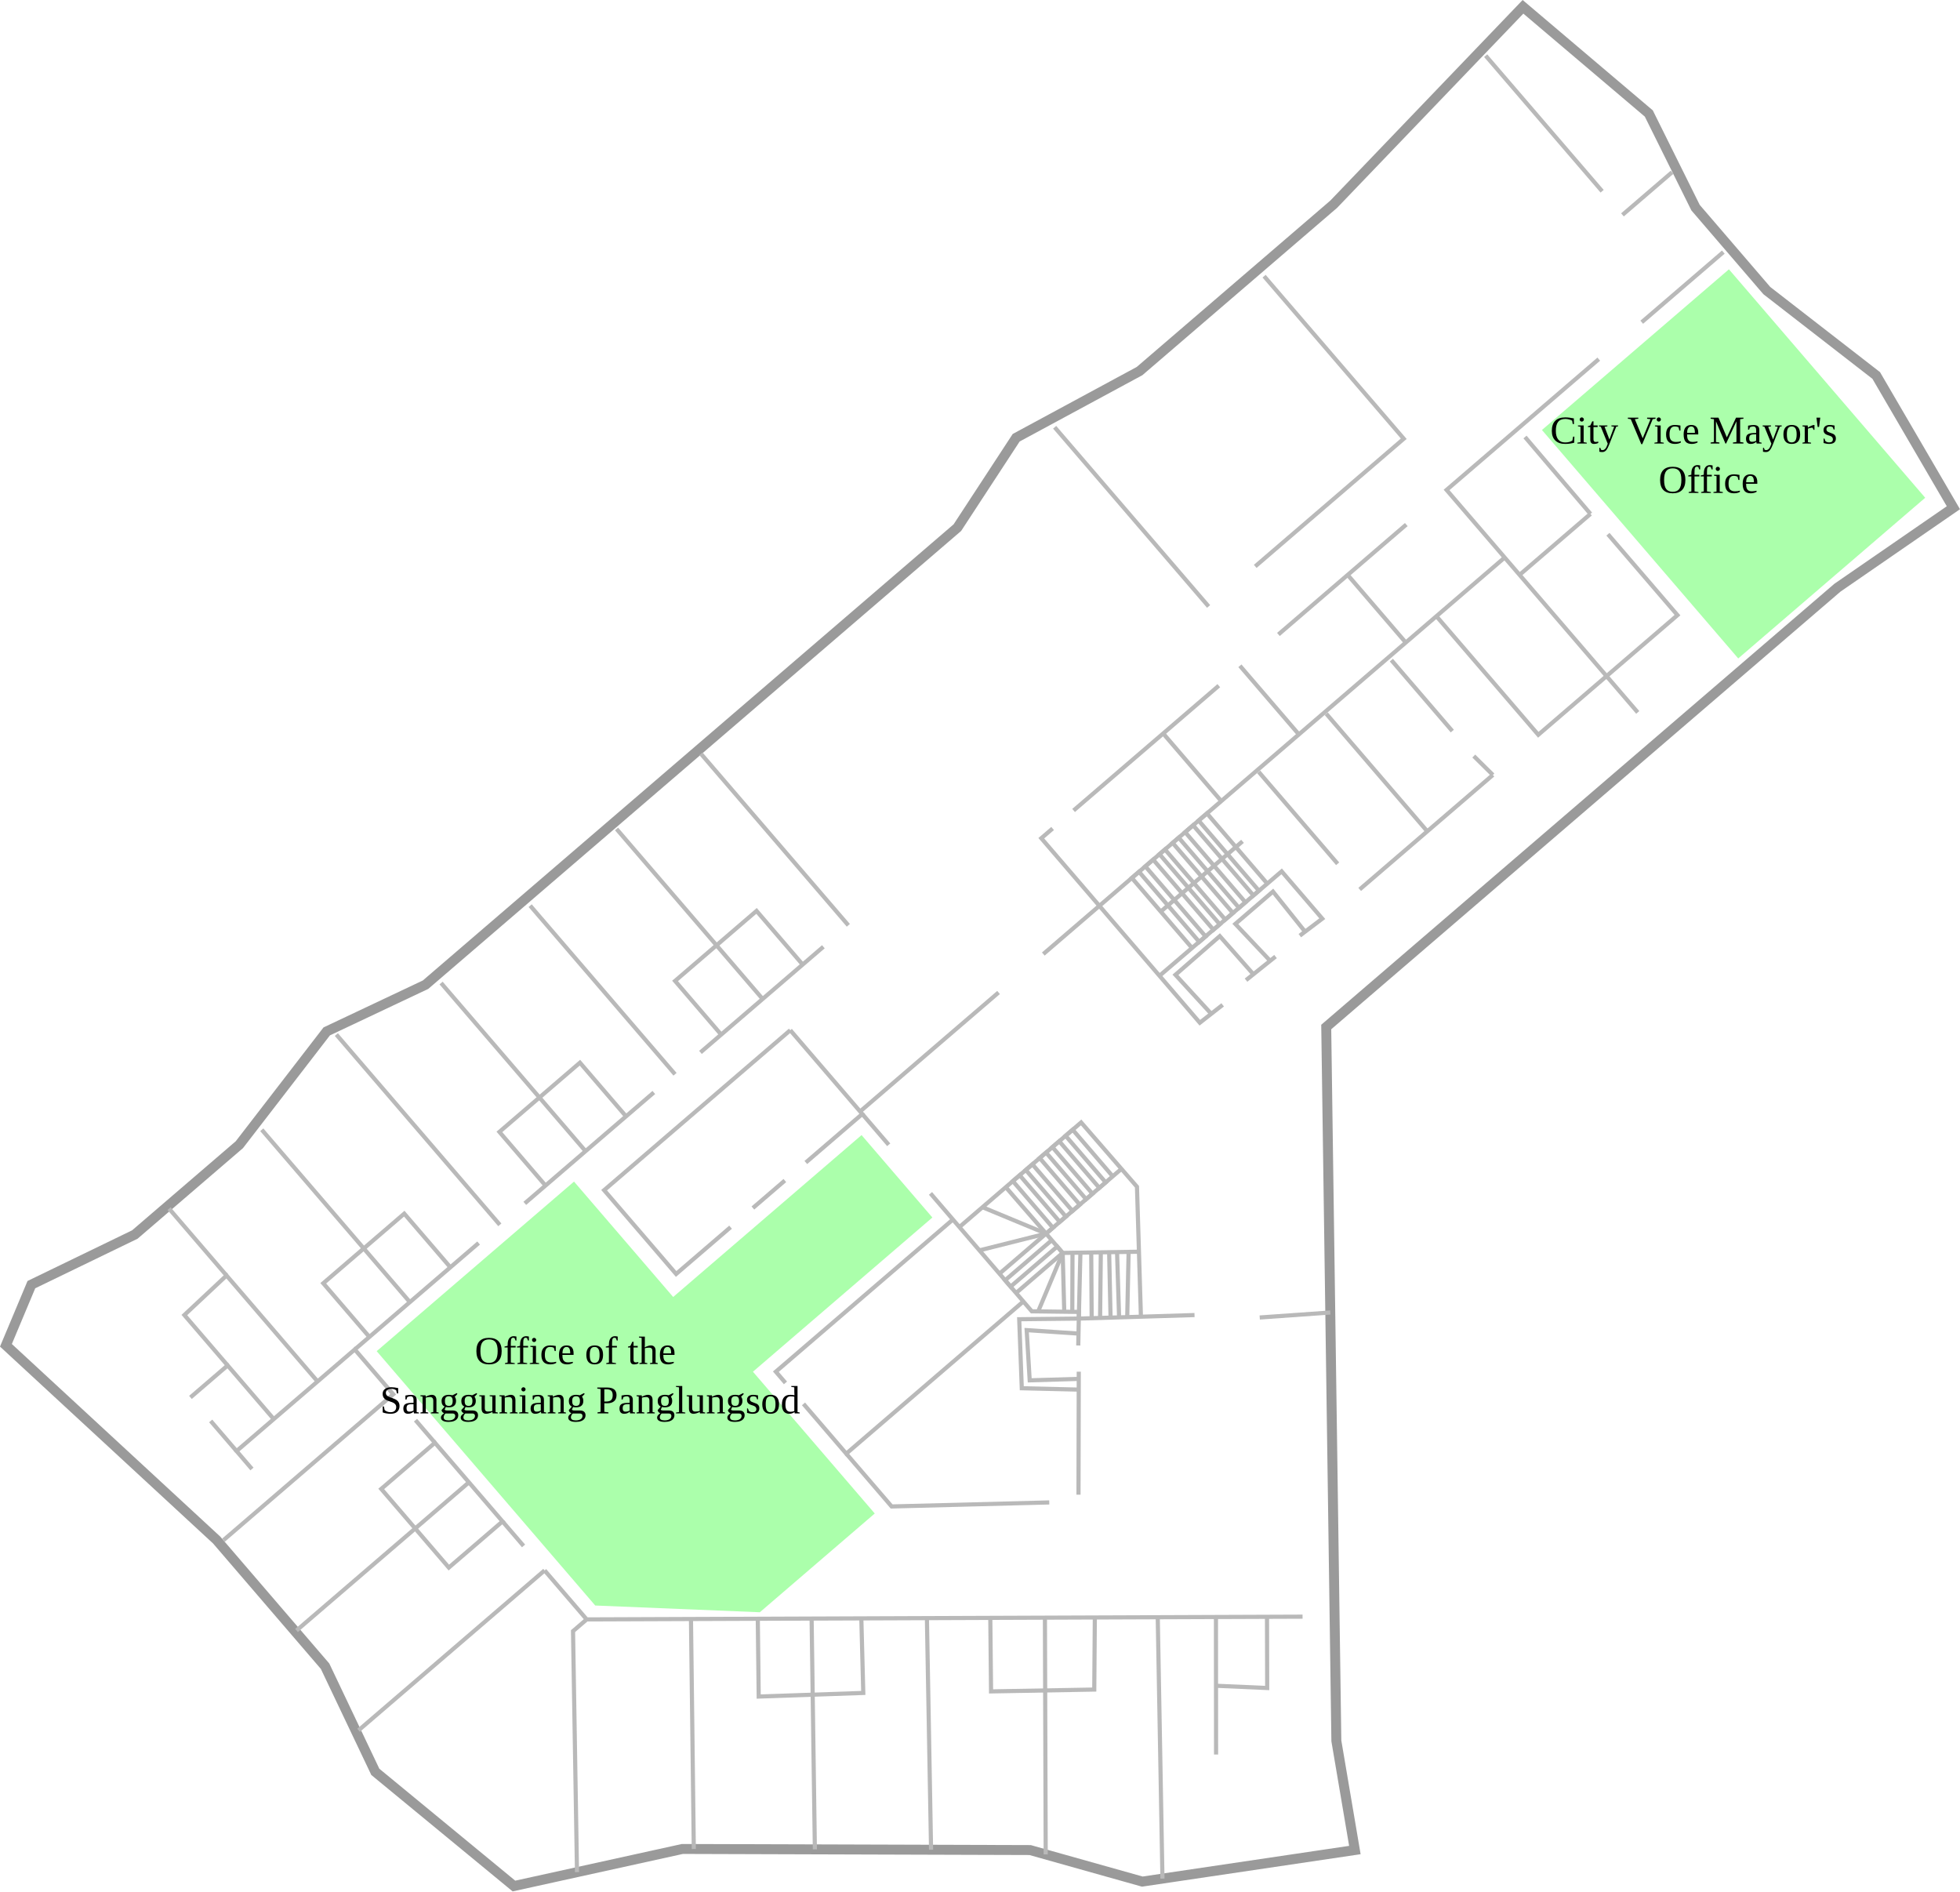
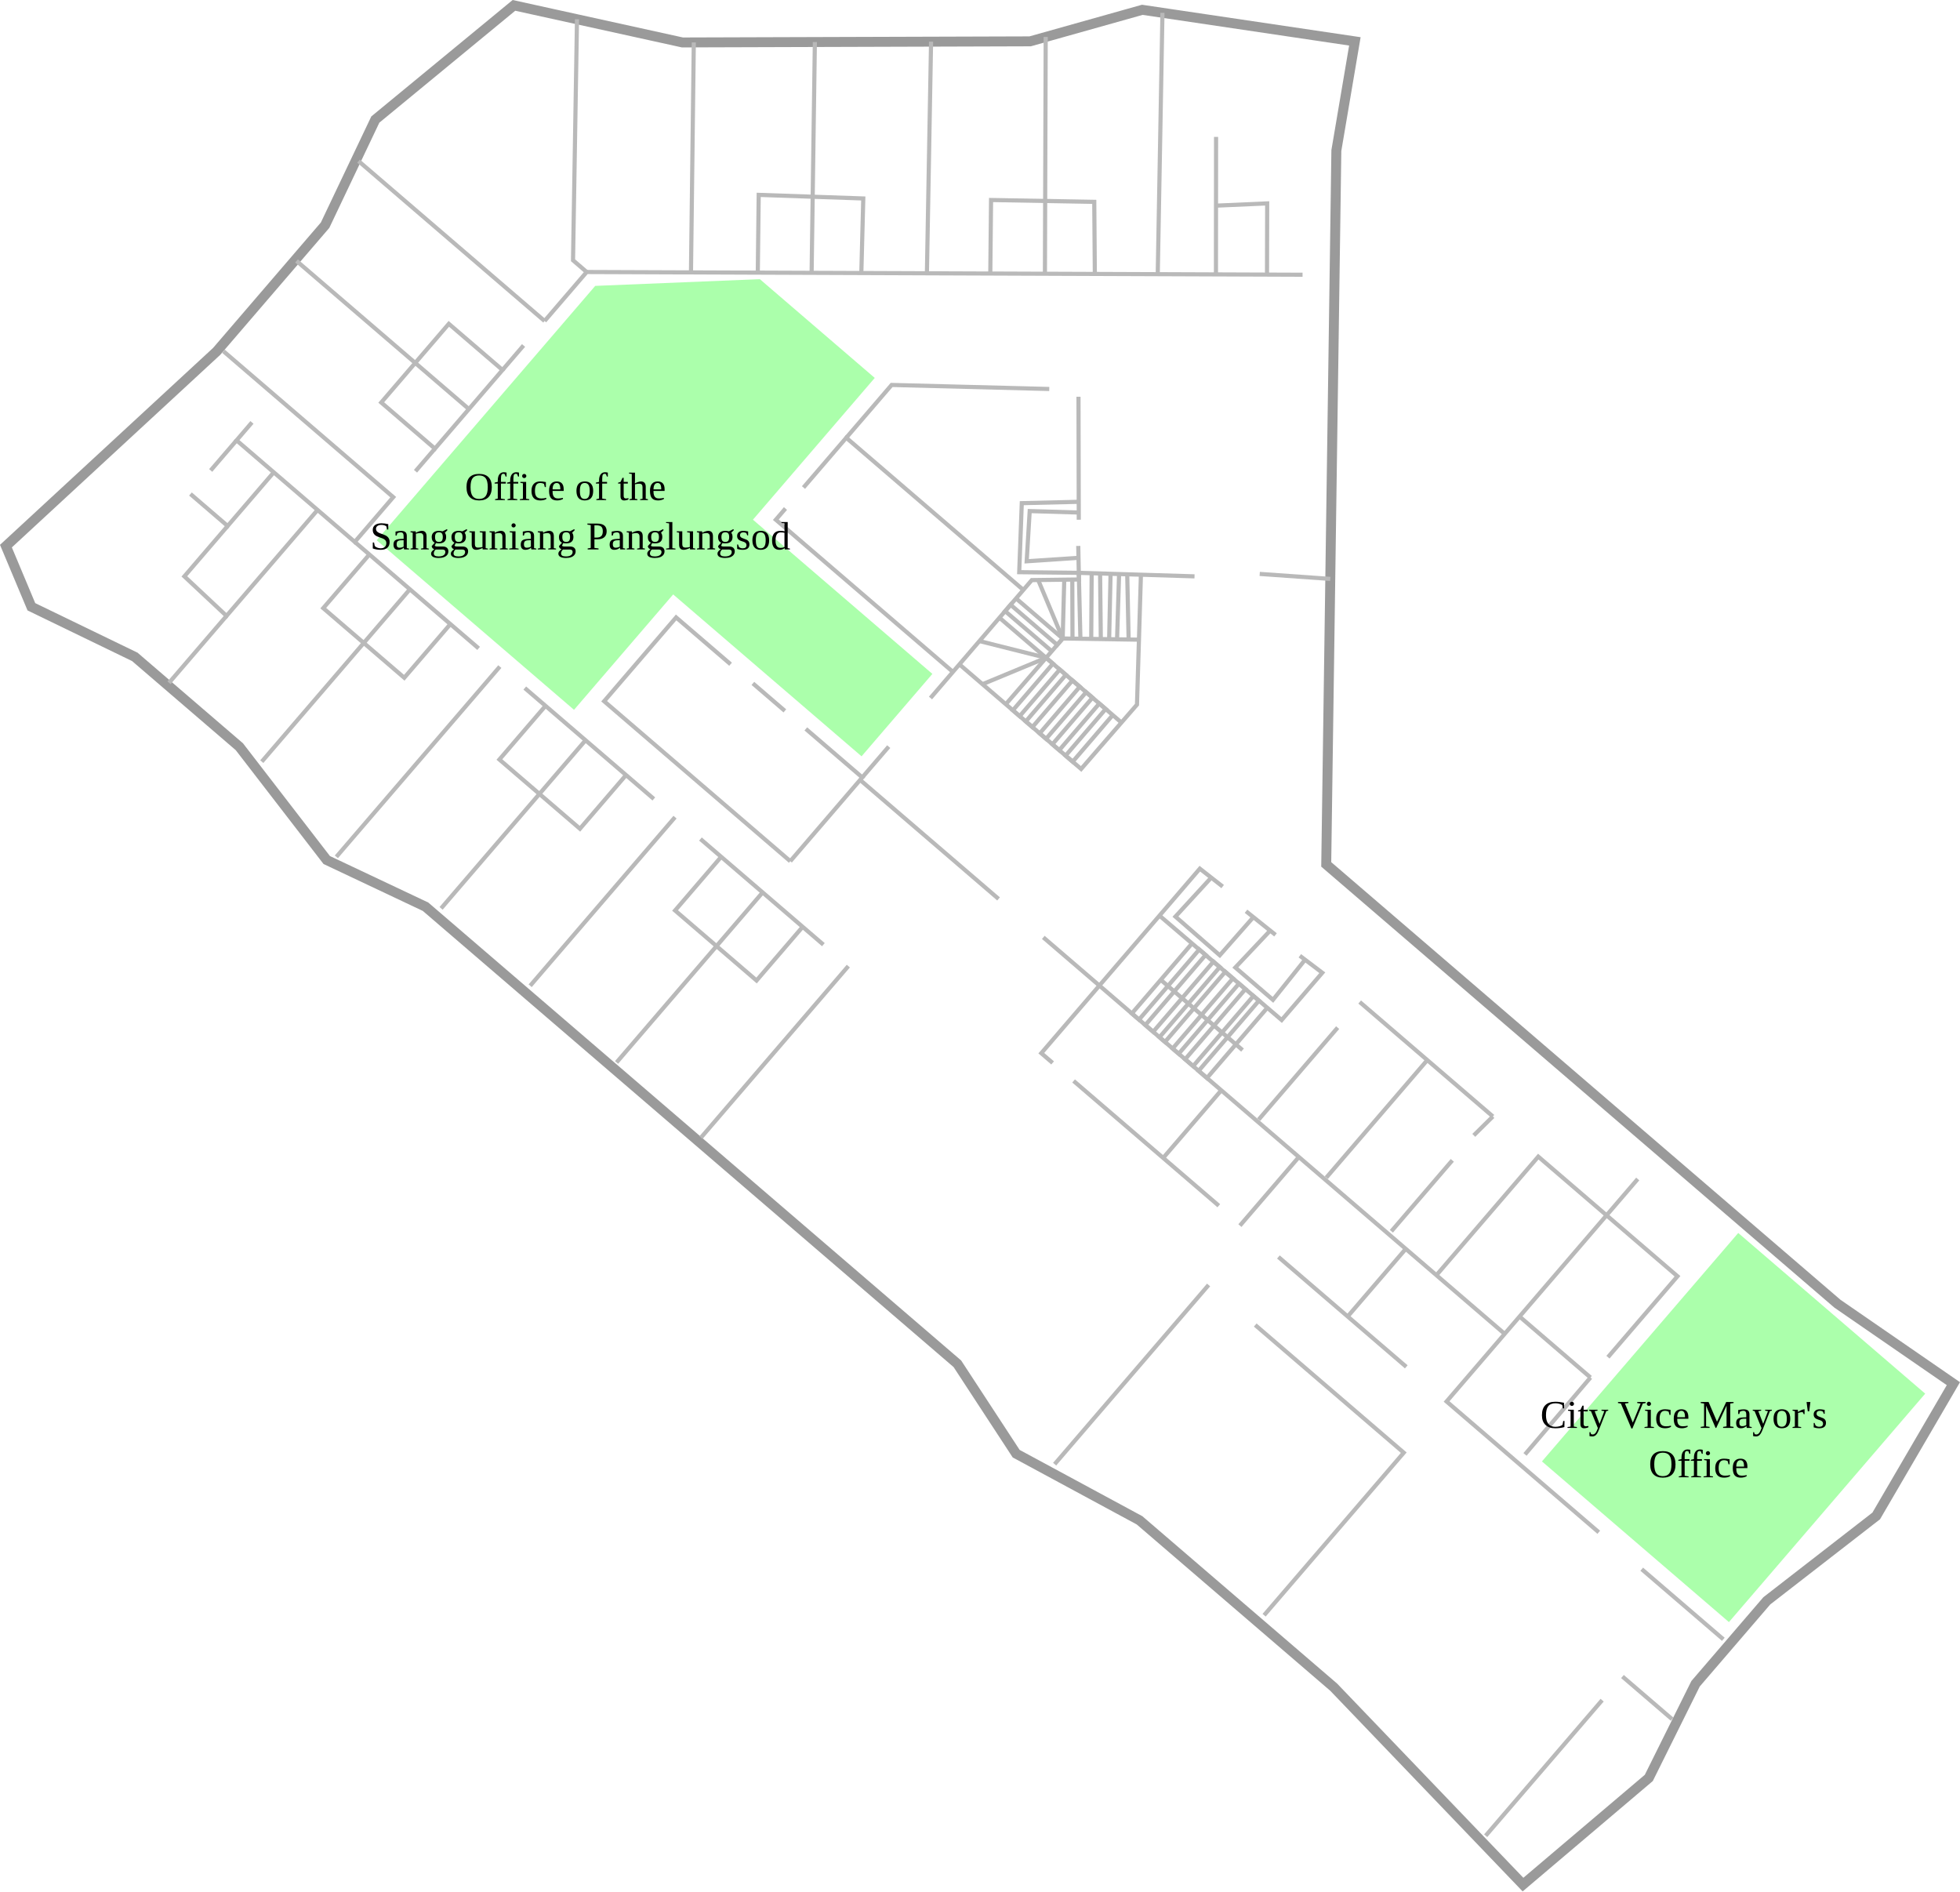
<svg xmlns="http://www.w3.org/2000/svg" width="171.357mm" height="165.342mm" viewBox="0 0 647.648 624.915" version="1.1" id="svg1" xml:space="preserve">
  <defs id="defs1" />
  <g id="layer1" transform="translate(-215.4899,-109.3864)">
-     <g id="g1" transform="matrix(0.5490305,-0.4717765,-0.4717765,-0.5490305,477.1148,966.0286)">
+     <g id="g1" transform="matrix(0.5490305,0.4717765,-0.4717765,0.5490305,477.1148,-122.3407)">
      <g id="layer2">
        <path style="fill:#59ff59;fill-opacity:0;stroke:#9a9a9a;stroke-width:4.535;stroke-dasharray:none;stroke-opacity:1" d="m 114.044,459.585 v 75.963 l -15.032,130.079 26.858,13.429 50.709,-13.429 h 62.935 l 63.937,13.228 48.103,-13.228 h 320.086 l 47.101,13.629 62.534,-13.629 h 116.85 l 124.266,12.026 11.825,-74.359 -11.825,-46.5 V 506.886 l 12.627,-61.933 -12.627,-68.747 -63.937,6.815 H 650.795 L 441.947,132.885 415.891,89.592 332.913,141.904 303.45,186.199 183.393,290.021 l -69.349,37.28 -14.03,80.773 z" id="path16" />
        <path style="fill:#59ff59;fill-opacity:0;stroke:#b9b9b9;stroke-width:1.89;stroke-dasharray:none;stroke-opacity:1" d="m 116.349,533.453 h 102.191 v 26.948 h -71.146 v -10.791" id="path35" />
        <path style="fill:#59ff59;fill-opacity:0;stroke:#b9b9b9;stroke-width:1.89;stroke-dasharray:none;stroke-opacity:1" d="m 147.394,560.401 v 18.121" id="path36" />
        <path style="fill:#59ff59;fill-opacity:0;stroke:#b9b9b9;stroke-width:1.89;stroke-dasharray:none;stroke-opacity:1" d="m 147.394,592.694 h 22.393 v -32.293" id="path37" />
        <path style="fill:#59ff59;fill-opacity:0;stroke:#b9b9b9;stroke-width:1.89;stroke-dasharray:none;stroke-opacity:1" d="m 169.787,592.694 v 30.329 l 26.361,1.134 v -63.756" id="path38" />
        <path style="fill:#59ff59;fill-opacity:0;stroke:#b9b9b9;stroke-width:1.89;stroke-dasharray:none;stroke-opacity:1" d="m 218.54,560.401 h 74.547" id="path39" />
        <path style="fill:#59ff59;fill-opacity:0;stroke:#b9b9b9;stroke-width:1.89;stroke-dasharray:none;stroke-opacity:1" d="m 320.866,560.401 h 77.665" id="path40" />
        <path style="fill:#59ff59;fill-opacity:0;stroke:#b9b9b9;stroke-width:1.89;stroke-dasharray:none;stroke-opacity:1" d="M 426.592,560.401 H 500.573" id="path41" />
        <path style="fill:#59ff59;fill-opacity:0;stroke:#b9b9b9;stroke-width:1.89;stroke-dasharray:none;stroke-opacity:1" d="m 515.596,560.401 v 103.221" id="path42" />
        <path style="fill:#59ff59;fill-opacity:0;stroke:#b9b9b9;stroke-width:1.89;stroke-dasharray:none;stroke-opacity:1" d="m 439.064,560.401 v 32.293 h 49.037 v -32.293" id="path43" />
        <path style="fill:#59ff59;fill-opacity:0;stroke:#b9b9b9;stroke-width:1.89;stroke-dasharray:none;stroke-opacity:1" d="m 464.008,560.401 v 102.305" id="path44" />
        <path style="fill:#59ff59;fill-opacity:0;stroke:#b9b9b9;stroke-width:1.89;stroke-dasharray:none;stroke-opacity:1" d="m 357.431,560.401 v 101.172" id="path45" />
        <path style="fill:#59ff59;fill-opacity:0;stroke:#b9b9b9;stroke-width:1.89;stroke-dasharray:none;stroke-opacity:1" d="m 333.337,560.401 v 32.293 h 48.47 v -32.293" id="path46" />
        <path style="fill:#59ff59;fill-opacity:0;stroke:#b9b9b9;stroke-width:1.89;stroke-dasharray:none;stroke-opacity:1" d="m 227.327,560.401 v 32.293 h 48.753 v -32.293" id="path47" />
        <path style="fill:#59ff59;fill-opacity:0;stroke:#b9b9b9;stroke-width:1.89;stroke-dasharray:none;stroke-opacity:1" d="M 251.704,560.401 V 664.124" id="path48" />
        <path style="fill:#59ff59;fill-opacity:0;stroke:#b9b9b9;stroke-width:1.89;stroke-dasharray:none;stroke-opacity:1" d="M 305.843,560.401 V 674.895" id="path49" />
        <path style="fill:#59ff59;fill-opacity:0;stroke:#b9b9b9;stroke-width:1.89;stroke-dasharray:none;stroke-opacity:1" d="M 411.286,560.401 V 661.856" id="path50" />
        <path style="fill:#59ff59;fill-opacity:0;stroke:#b9b9b9;stroke-width:1.89;stroke-dasharray:none;stroke-opacity:1" d="m 196.147,624.157 v 40.25" id="path51" />
        <path style="fill:#59ff59;fill-opacity:0;stroke:#b9b9b9;stroke-width:1.89;stroke-dasharray:none;stroke-opacity:1" d="M 218.54,480.448 H 114.797" id="path52" />
        <path style="fill:#59ff59;fill-opacity:0;stroke:#b9b9b9;stroke-width:1.89;stroke-dasharray:none;stroke-opacity:1" d="m 218.54,456.922 h -32.313 v 47.336 h 32.313 z" id="path54" />
        <path style="fill:#59ff59;fill-opacity:0;stroke:#b9b9b9;stroke-width:1.89;stroke-dasharray:none;stroke-opacity:1" d="m 218.54,504.258 v 13.606" id="path55" />
        <path style="fill:#59ff59;fill-opacity:0;stroke:#b9b9b9;stroke-width:1.89;stroke-dasharray:none;stroke-opacity:1" d="M 218.54,456.922 V 442.182" id="path56" />
        <path style="fill:#59ff59;fill-opacity:0;stroke:#b9b9b9;stroke-width:1.89;stroke-dasharray:none;stroke-opacity:1" d="M 218.54,427.443 H 106.577" id="path57" />
        <path style="fill:#59ff59;fill-opacity:0;stroke:#b9b9b9;stroke-width:1.89;stroke-dasharray:none;stroke-opacity:1" d="M 218.54,427.443 V 397.964 L 467.197,185.943" id="path58" />
        <path style="fill:#59ff59;fill-opacity:0;stroke:#b9b9b9;stroke-width:1.89;stroke-dasharray:none;stroke-opacity:1" d="m 218.54,397.964 -8.22,1e-5 -70.319,-84.616" id="path59" />
        <path style="fill:#59ff59;fill-opacity:0;stroke:#b9b9b9;stroke-width:1.89;stroke-dasharray:none;stroke-opacity:1" d="m 187.329,286.618 67.435,80.459" id="path60" />
        <path style="fill:#59ff59;fill-opacity:0;stroke:#b9b9b9;stroke-width:1.89;stroke-dasharray:none;stroke-opacity:1" d="m 277.972,347.289 -22.825,-27.203 37.28,-29.864 21.51,26.401" id="path61" />
        <path style="fill:#59ff59;fill-opacity:0;stroke:#b9b9b9;stroke-width:1.89;stroke-dasharray:none;stroke-opacity:1" d="M 296.668,331.347 229.13,250.469" id="path62" />
        <path style="fill:#59ff59;fill-opacity:0;stroke:#b9b9b9;stroke-width:1.89;stroke-dasharray:none;stroke-opacity:1" d="M 336.718,297.198 269.251,215.773" id="path63" />
        <path style="fill:#59ff59;fill-opacity:0;stroke:#b9b9b9;stroke-width:1.89;stroke-dasharray:none;stroke-opacity:1" d="M 358.734,278.425 337.122,252.742 373.4,222.677 395.048,247.462" id="path64" />
        <path style="fill:#59ff59;fill-opacity:0;stroke:#b9b9b9;stroke-width:1.89;stroke-dasharray:none;stroke-opacity:1" d="m 377.71,262.245 -70.167,-82.2" id="path65" />
        <path style="fill:#59ff59;fill-opacity:0;stroke:#b9b9b9;stroke-width:1.89;stroke-dasharray:none;stroke-opacity:1" d="M 416.897,228.832 340.777,136.947" id="path66" />
        <path style="fill:#59ff59;fill-opacity:0;stroke:#b9b9b9;stroke-width:1.89;stroke-dasharray:none;stroke-opacity:1" d="M 437.115,211.593 396.249,163.951" id="path67" />
        <path style="fill:#59ff59;fill-opacity:0;stroke:#b9b9b9;stroke-width:1.89;stroke-dasharray:none;stroke-opacity:1" d="M 454.848,196.472 433.729,171.768 416.682,187.772" id="path68" />
        <path style="fill:#59ff59;fill-opacity:0;stroke:#b9b9b9;stroke-width:1.89;stroke-dasharray:none;stroke-opacity:1" d="M 464.291,541.36 H 352.258 v -50.424 h 32.767" id="path75" />
        <path style="fill:#59ff59;fill-opacity:0;stroke:#b9b9b9;stroke-width:1.89;stroke-dasharray:none;stroke-opacity:1" d="m 398.454,490.936 h 19.241" id="path76" />
        <path style="fill:#59ff59;fill-opacity:0;stroke:#b9b9b9;stroke-width:1.89;stroke-dasharray:none;stroke-opacity:1" d="m 430.322,490.936 h 33.969 v 50.424" id="path77" />
        <path style="fill:#59ff59;fill-opacity:0;stroke:#b9b9b9;stroke-width:1.89;stroke-dasharray:none;stroke-opacity:1" d="M 464.291,490.936 V 472.412" id="path78" />
        <path style="fill:#59ff59;fill-opacity:0;stroke:#b9b9b9;stroke-width:1.89;stroke-dasharray:none;stroke-opacity:1" d="M 464.291,443.15 V 427.443 372.198 L 480.43,357.967 470.208,346.543" id="path79" />
        <path style="fill:#59ff59;fill-opacity:0;stroke:#b9b9b9;stroke-width:1.89;stroke-dasharray:none;stroke-opacity:1" d="M 464.291,427.443 H 357.714 v -6.741" id="path80" />
        <path style="fill:#59ff59;fill-opacity:0;stroke:#b9b9b9;stroke-width:1.89;stroke-dasharray:none;stroke-opacity:1" d="m 357.714,408.074 v -29.952 h 106.577" id="path81" />
        <path style="fill:#59ff59;fill-opacity:0;stroke:#b9b9b9;stroke-width:1.89;stroke-dasharray:none;stroke-opacity:1" d="m 357.714,378.122 v -31.78 l 55.772,-45.497" id="path82" />
        <path style="fill:#59ff59;fill-opacity:0;stroke:#b9b9b9;stroke-width:1.89;stroke-dasharray:none;stroke-opacity:1" d="m 425.913,294.832 36.679,42.491" id="path83" />
        <path style="fill:#59ff59;fill-opacity:0;stroke:#b9b9b9;stroke-width:1.89;stroke-dasharray:none;stroke-opacity:1" d="m 457.248,331.133 -19.31,17.414 19.642,24.653 20.82,-17.5 41.112,-33.209" id="path84" />
        <path style="fill:#59ff59;fill-opacity:0;stroke:#b9b9b9;stroke-width:1.89;stroke-dasharray:none;stroke-opacity:1" d="m 541.36,302.248 25.913,-19.26" id="path85" />
        <path style="fill:#59ff59;fill-opacity:0;stroke:#b9b9b9;stroke-width:1.89;stroke-dasharray:none;stroke-opacity:1" d="m 500.47,337.873 37.282,46.15 -0.2,38.883 h -73.261" id="path86" />
        <path style="fill:#59ff59;fill-opacity:0;stroke:#b9b9b9;stroke-width:1.89;stroke-dasharray:none;stroke-opacity:1" d="M 537.28,394.846 H 465" id="path87" />
        <path style="fill:#59ff59;fill-opacity:0;stroke:#b9b9b9;stroke-width:1.89;stroke-dasharray:none;stroke-opacity:1" d="m 492.211,422.906 0.144,-28.06 h 4.108 v 28.06 h 4.11 v -28.06 h 3.685 v 28.06 h 3.968 v -28.06 h 4.393 v 28.06 h 3.827 v -28.06 h 3.827 v 28.06 h 4.11 v -28.06 h 3.827 v 28.06 h 4.252 v -28.06" id="path98" />
        <path style="fill:#59ff59;fill-opacity:0;stroke:#b9b9b9;stroke-width:1.89;stroke-dasharray:none;stroke-opacity:1" d="m 492.355,394.846 -14.175,28.06" id="path99" />
        <path style="fill:#59ff59;fill-opacity:0;stroke:#b9b9b9;stroke-width:1.89;stroke-dasharray:none;stroke-opacity:1" d="m 492.355,394.846 -28.064,14.031" id="path100" />
        <path style="fill:#59ff59;fill-opacity:0;stroke:#b9b9b9;stroke-width:1.89;stroke-dasharray:none;stroke-opacity:1" d="m 519.111,360.948 -26.758,22.276 0.002,11.622" id="path103" />
        <path style="fill:#59ff59;fill-opacity:0;stroke:#b9b9b9;stroke-width:1.89;stroke-dasharray:none;stroke-opacity:1" d="m 464.291,383.225 h 28.062 v 3.827 H 464.291 v 3.827 h 28.062" id="path104" />
        <path style="fill:#59ff59;fill-opacity:0;stroke:#b9b9b9;stroke-width:1.89;stroke-dasharray:none;stroke-opacity:1" d="M 492.353,383.225 466.476,370.271" id="path105" />
        <path style="fill:#59ff59;fill-opacity:0;stroke:#b9b9b9;stroke-width:1.89;stroke-dasharray:none;stroke-opacity:1" d="m 475.403,362.399 16.95,20.825" id="path106" />
        <path style="fill:#59ff59;fill-opacity:0;stroke:#b9b9b9;stroke-width:1.89;stroke-dasharray:none;stroke-opacity:1" d="M 495.797,380.357 478.155,359.972" id="path107" />
        <path style="fill:#59ff59;fill-opacity:0;stroke:#b9b9b9;stroke-width:1.89;stroke-dasharray:none;stroke-opacity:1" d="m 478.401,355.7 20.172,22.347" id="path108" />
        <path style="fill:#59ff59;fill-opacity:0;stroke:#b9b9b9;stroke-width:1.89;stroke-dasharray:none;stroke-opacity:1" d="m 502.366,374.889 -19.396,-22.88" id="path109" />
        <path style="fill:#59ff59;fill-opacity:0;stroke:#b9b9b9;stroke-width:1.89;stroke-dasharray:none;stroke-opacity:1" d="M 485.965,349.59 505.732,372.086" id="path110" />
        <path style="fill:#59ff59;fill-opacity:0;stroke:#b9b9b9;stroke-width:1.89;stroke-dasharray:none;stroke-opacity:1" d="M 508.655,369.653 489.683,346.587" id="path111" />
        <path style="fill:#59ff59;fill-opacity:0;stroke:#b9b9b9;stroke-width:1.89;stroke-dasharray:none;stroke-opacity:1" d="m 492.715,344.138 18.716,23.204" id="path112" />
        <path style="fill:#59ff59;fill-opacity:0;stroke:#b9b9b9;stroke-width:1.89;stroke-dasharray:none;stroke-opacity:1" d="M 515.489,363.964 495.604,341.804" id="path113" />
        <path style="fill:#59ff59;fill-opacity:0;stroke:#b9b9b9;stroke-width:1.89;stroke-dasharray:none;stroke-opacity:1" d="m 460.448,334.84 -17.416,14.087 13.889,18.283 16.911,-16.615" id="path114" />
        <path style="fill:#59ff59;fill-opacity:0;stroke:#b9b9b9;stroke-width:1.89;stroke-dasharray:none;stroke-opacity:1" d="m 464.996,492.455 h 82.629" id="path115" />
        <path style="fill:#59ff59;fill-opacity:0;stroke:#b9b9b9;stroke-width:1.89;stroke-dasharray:none;stroke-opacity:1" d="M 574.553,492.455 H 852.226" id="path116" />
        <path style="fill:#59ff59;fill-opacity:0;stroke:#b9b9b9;stroke-width:1.89;stroke-dasharray:none;stroke-opacity:1" d="M 1018.783,533.142 H 969.678" id="path117" />
        <path style="fill:#59ff59;fill-opacity:0;stroke:#b9b9b9;stroke-width:1.89;stroke-dasharray:none;stroke-opacity:1" d="M 943.822,533.142 H 852.226 V 399.256" id="path118" />
        <path style="fill:#59ff59;fill-opacity:0;stroke:#b9b9b9;stroke-width:1.89;stroke-dasharray:none;stroke-opacity:1" d="m 811.138,492.455 v -71.353 h 83.78 v 48.704" id="path120" />
        <path style="fill:#59ff59;fill-opacity:0;stroke:#b9b9b9;stroke-width:1.89;stroke-dasharray:none;stroke-opacity:1" d="M 894.918,482.033 H 852.226" id="path121" />
        <path style="fill:#59ff59;fill-opacity:0;stroke:#b9b9b9;stroke-width:1.89;stroke-dasharray:none;stroke-opacity:1" d="M 827.974,533.142 H 751.009" id="path122" />
        <path style="fill:#59ff59;fill-opacity:0;stroke:#b9b9b9;stroke-width:1.89;stroke-dasharray:none;stroke-opacity:1" d="M 792.699,533.142 V 492.455" id="path123" />
        <path style="fill:#59ff59;fill-opacity:0;stroke:#b9b9b9;stroke-width:1.89;stroke-dasharray:none;stroke-opacity:1" d="M 728.361,533.744 V 493.057" id="path124" />
        <path style="fill:#59ff59;fill-opacity:0;stroke:#b9b9b9;stroke-width:1.89;stroke-dasharray:none;stroke-opacity:1" d="M 715.132,533.142 H 627.745" id="path126" />
        <path style="fill:#59ff59;fill-opacity:0;stroke:#b9b9b9;stroke-width:1.89;stroke-dasharray:none;stroke-opacity:1" d="M 681.661,533.142 V 493.257" id="path127" />
        <path style="fill:#59ff59;fill-opacity:0;stroke:#b9b9b9;stroke-width:1.89;stroke-dasharray:none;stroke-opacity:1" d="m 615.118,533.142 h -6.815 V 422.105 l 13.228,-0.601" id="path128" />
        <path style="fill:#59ff59;fill-opacity:0;stroke:#b9b9b9;stroke-width:1.89;stroke-dasharray:none;stroke-opacity:1" d="m 636.965,423.107 17.237,-0.601" id="path129" />
        <path style="fill:#59ff59;fill-opacity:0;stroke:#b9b9b9;stroke-width:1.89;stroke-dasharray:none;stroke-opacity:1" d="m 668.833,422.505 12.827,-0.802 v 28.461 l -73.357,0.2" id="path130" />
        <path style="fill:#59ff59;fill-opacity:0;stroke:#b9b9b9;stroke-width:1.89;stroke-dasharray:none;stroke-opacity:1" d="m 614.918,421.804 -0.802,24.152 26.858,0.2 0.291,-23.199" id="path131" />
        <path style="fill:#59ff59;fill-opacity:0;stroke:#b9b9b9;stroke-width:1.89;stroke-dasharray:none;stroke-opacity:1" d="m 651.08,422.614 -1.088,23.141 h 22.649 l -0.813,-23.437" id="path132" />
        <path style="fill:#59ff59;fill-opacity:0;stroke:#b9b9b9;stroke-width:1.89;stroke-dasharray:none;stroke-opacity:1" d="M 677.051,472.212 H 627.845" id="path144" />
        <path style="fill:#59ff59;fill-opacity:0;stroke:#b9b9b9;stroke-width:1.89;stroke-dasharray:none;stroke-opacity:1" d="m 627.845,450.241 v 42.214 h 4.309 v -42.214 h 3.808 v 42.214 h 4.71 v -42.214 h 3.808 v 42.214 h 3.307 v -42.214 h 4.61 v 42.214 h 3.647 v -42.214 h 3.869 v 42.214 h 4.81 v -42.214 h 3.307 v 42.214 h 5.011 v -42.214" id="path146" />
        <path style="fill:#59ff59;fill-opacity:0;stroke:#b9b9b9;stroke-width:1.89;stroke-dasharray:none;stroke-opacity:1" d="M 703.307,491.453 V 436.135" id="path148" />
        <path style="fill:#59ff59;fill-opacity:0;stroke:#b9b9b9;stroke-width:1.89;stroke-dasharray:none;stroke-opacity:1" d="M 703.307,420.702 H 783.479" id="path149" />
        <path style="fill:#59ff59;fill-opacity:0;stroke:#b9b9b9;stroke-width:1.89;stroke-dasharray:none;stroke-opacity:1" d="m 743.994,420.702 v 70.752" id="path150" />
        <path style="fill:#59ff59;fill-opacity:0;stroke:#b9b9b9;stroke-width:1.89;stroke-dasharray:none;stroke-opacity:1" d="m 783.479,420.702 -1.002,12.226" id="path151" />
        <path style="fill:#59ff59;fill-opacity:0;stroke:#b9b9b9;stroke-width:1.89;stroke-dasharray:none;stroke-opacity:1" d="m 782.477,447.96 v 42.691" id="path152" />
        <path style="fill:#59ff59;fill-opacity:0;stroke:#b9b9b9;stroke-width:1.89;stroke-dasharray:none;stroke-opacity:1" d="m 894.918,482.033 0.2,46.099" id="path153" />
        <path style="fill:#59ff59;fill-opacity:0;stroke:#b9b9b9;stroke-width:1.89;stroke-dasharray:none;stroke-opacity:1" d="m 994.932,590.265 v 81.575" id="path154" />
        <path style="fill:#59ff59;fill-opacity:0;stroke:#b9b9b9;stroke-width:1.89;stroke-dasharray:none;stroke-opacity:1" d="M 994.932,576.034 H 1024.796" id="path155" />
        <path style="fill:#59ff59;fill-opacity:0;stroke:#b9b9b9;stroke-width:1.89;stroke-dasharray:none;stroke-opacity:1" d="m 763.236,563.608 c 1.603,0 89.392,0 89.392,0 v 97.81" id="path156" />
        <path style="fill:#59ff59;fill-opacity:0;stroke:#b9b9b9;stroke-width:1.89;stroke-dasharray:none;stroke-opacity:1" d="M 735.175,563.608 V 671.439" id="path157" />
      </g>
      <g id="layer3">
        <path class="rooms" data-floorlocation="Fifth Floor" data-roomname="OFFICE OF THE SANGGUNIANG PANLUNGSOD" style="fill:#59ff59;fill-opacity:0.5;stroke:#b9b9b9;stroke-width:1.89;stroke-dasharray:none;stroke-opacity:0" d="m 457.772,434.246 c 0,0 -107.994,0 -107.994,0 V 348.927 h -69.162 l -54.989,51.304 v 153.063 h 118.766 v -69.445 h 113.38 z" id="path166" />
        <path class="rooms" data-floorlocation="Fifth Floor" data-roomname="Lipa City Vice Mayor_s Office" style="fill:#59ff59;fill-opacity:0.5;stroke:#b9b9b9;stroke-width:1.89;stroke-dasharray:none;stroke-opacity:0" d="M 903.072,388.043 H 1015.602 V 525.517 H 903.072 Z" id="path169" />
      </g>
+       <text xml:space="preserve" style="font-size:18.032px;text-align:center;writing-mode:lr-tb;direction:ltr;text-anchor:middle;fill:#000000;stroke:#b9b9b9;stroke-width:1.744;stroke-opacity:0" x="429.765" y="971.843" id="text1" transform="rotate(-40.67214)">
+         <tspan id="tspan1" x="429.765" y="971.843" style="stroke-width:1.744">City Vice Mayor's </tspan>
+         <tspan x="429.765" y="994.383" id="tspan2" style="stroke-width:1.744">Office</tspan>
+       </text>
+       <text xml:space="preserve" style="font-size:18.032px;text-align:center;writing-mode:lr-tb;direction:ltr;text-anchor:middle;fill:#000000;stroke:#b9b9b9;stroke-width:1.744;stroke-opacity:0" x="-80.771" y="548.358" id="text4" transform="rotate(-40.67214)">
+         <tspan x="-80.771" y="548.358" id="tspan4" style="stroke-width:1.744">Office of the </tspan>
+         <tspan x="-80.771" y="570.898" style="stroke-width:1.744" id="tspan5">Sangguniang Panglungsod</tspan>
+       </text>
    </g>
-     <text xml:space="preserve" style="font-size:13.053px;text-align:center;writing-mode:lr-tb;direction:ltr;text-anchor:middle;fill:#000000;stroke:#b9b9b9;stroke-width:1.262;stroke-opacity:0" x="788.215" y="255.931" id="text1">
-       <tspan id="tspan1" x="788.215" y="255.931" style="stroke-width:1.262">City Vice Mayor's </tspan>
-       <tspan x="788.215" y="272.247" id="tspan2" style="stroke-width:1.262">Office</tspan>
-     </text>
-     <text xml:space="preserve" style="font-size:13.053px;text-align:center;writing-mode:lr-tb;direction:ltr;text-anchor:middle;fill:#000000;stroke:#b9b9b9;stroke-width:1.262;stroke-opacity:0" x="418.646" y="560.05" id="text4">
-       <tspan x="418.646" y="560.05" id="tspan4" style="stroke-width:1.262">Office of the </tspan>
-       <tspan x="418.646" y="576.366" style="stroke-width:1.262" id="tspan5">Sangguniang Panglungsod</tspan>
-     </text>
  </g>
</svg>
